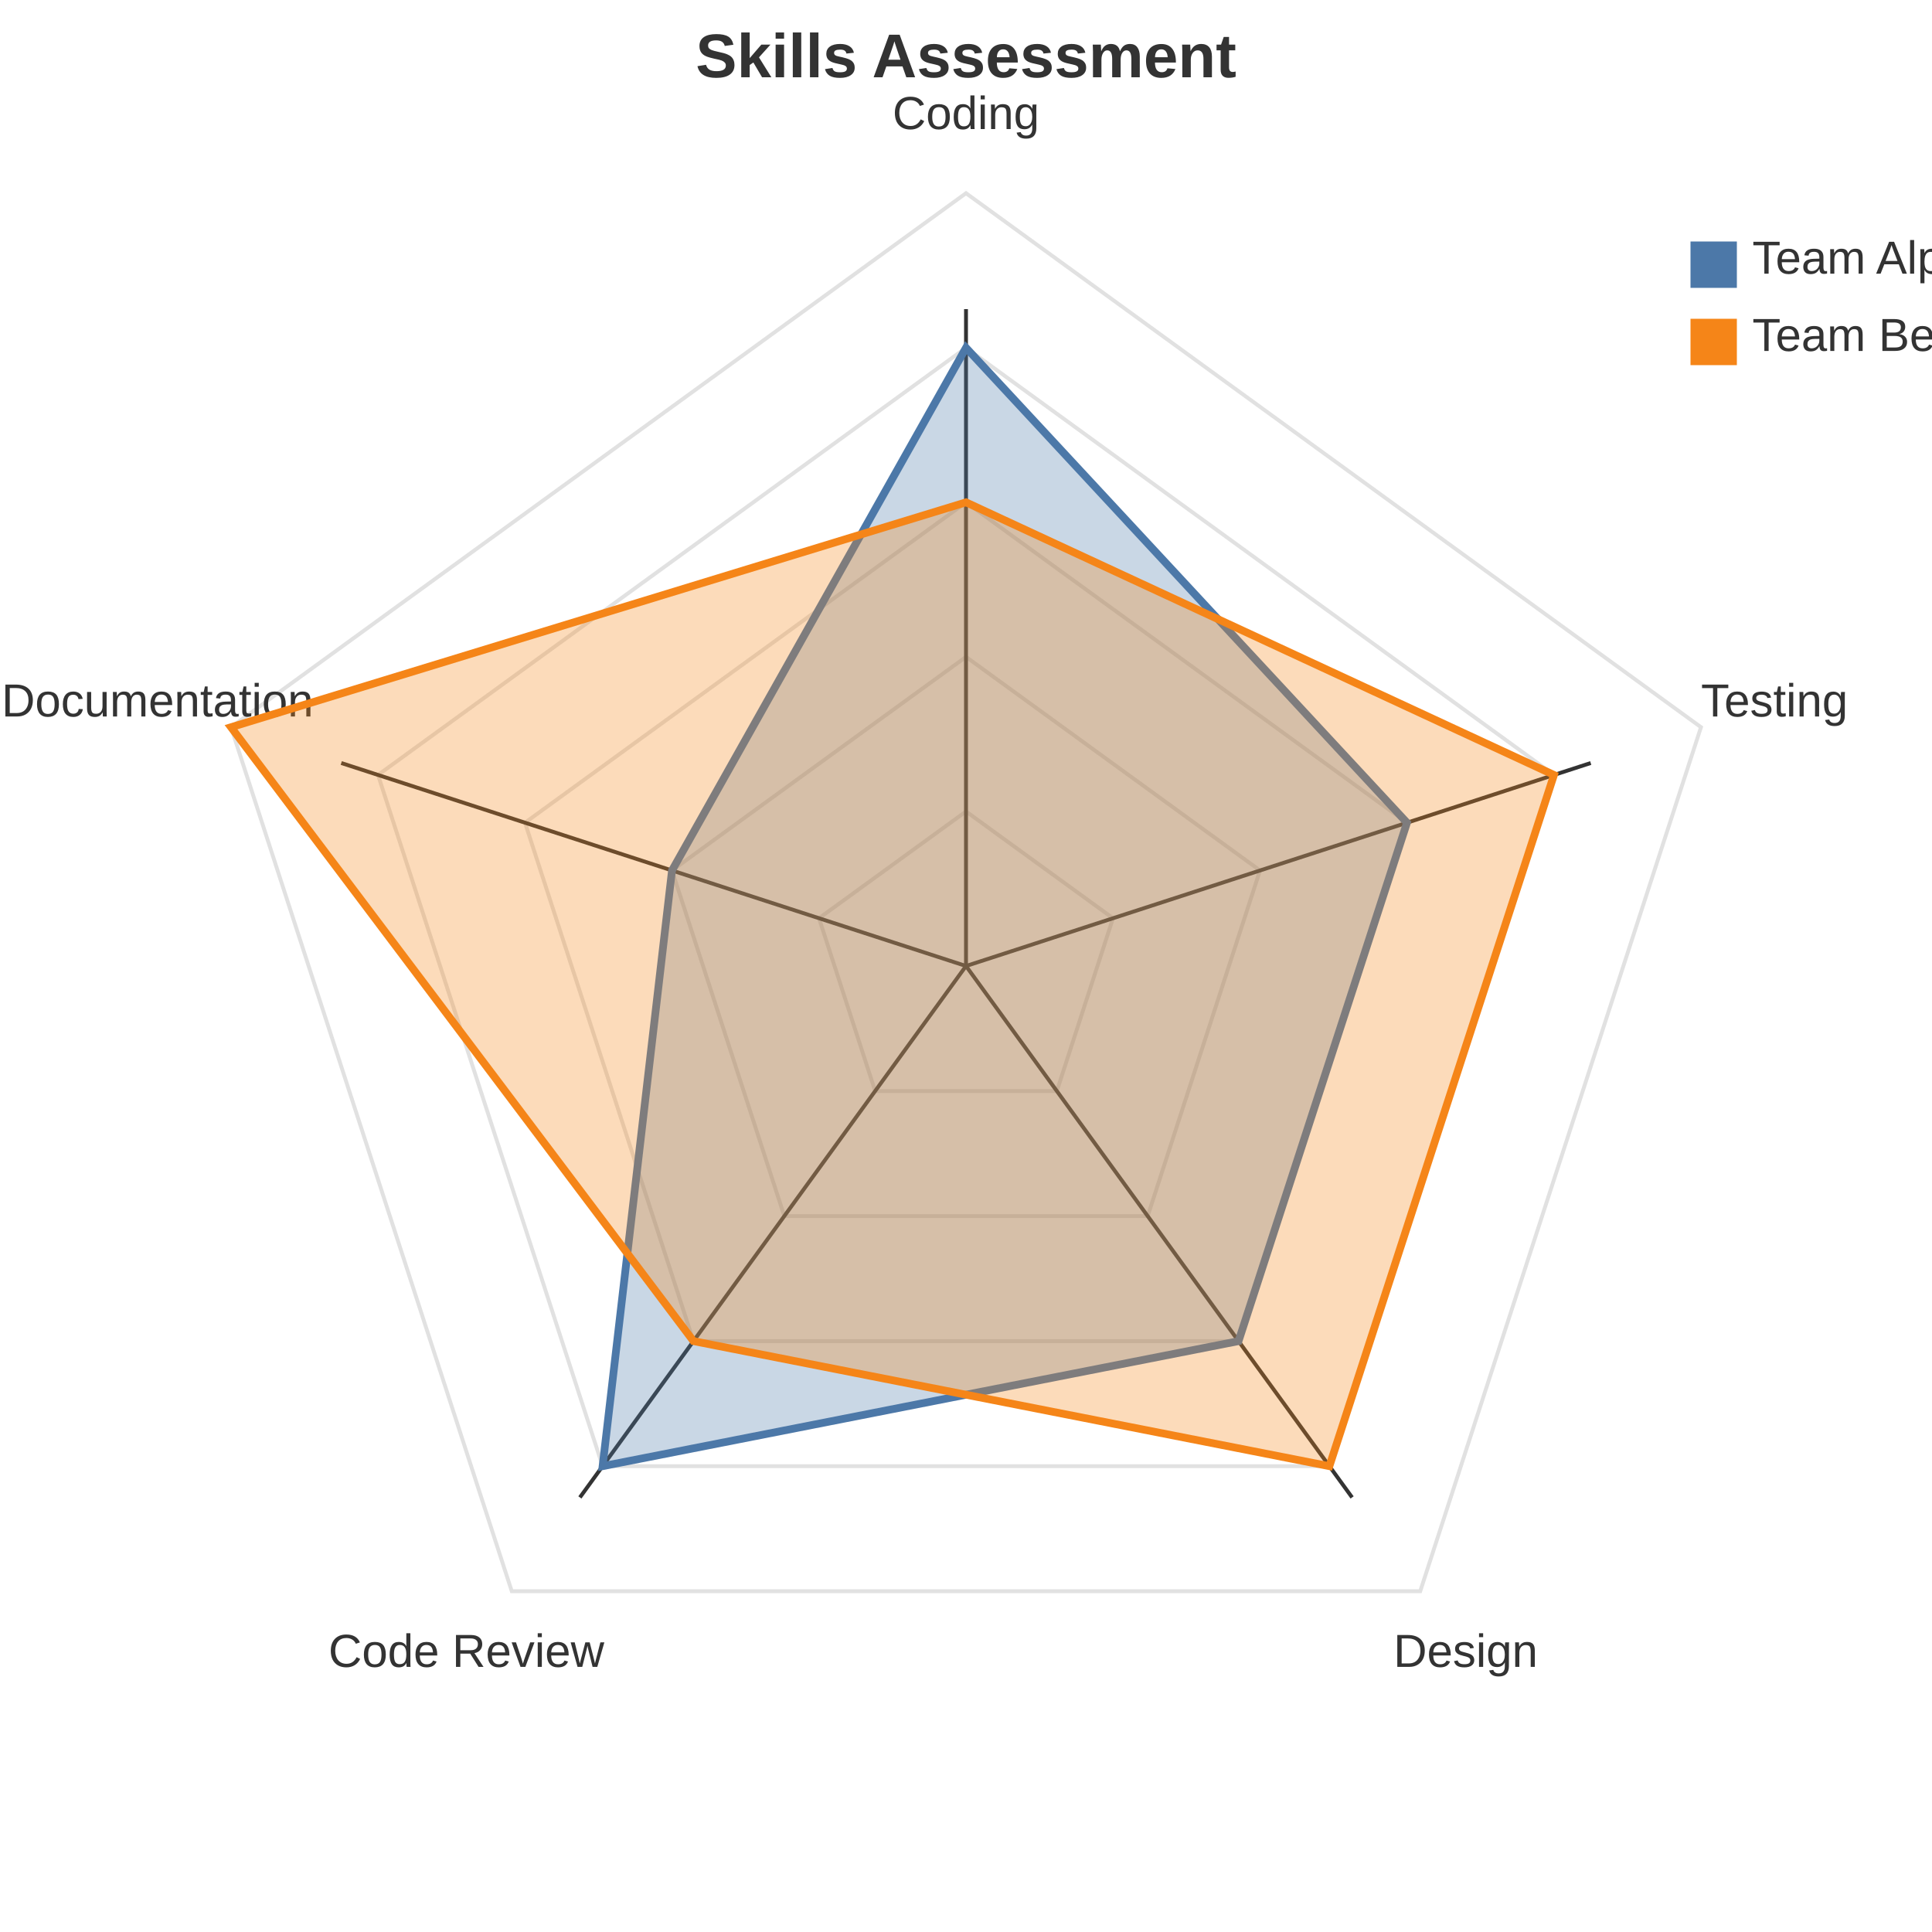
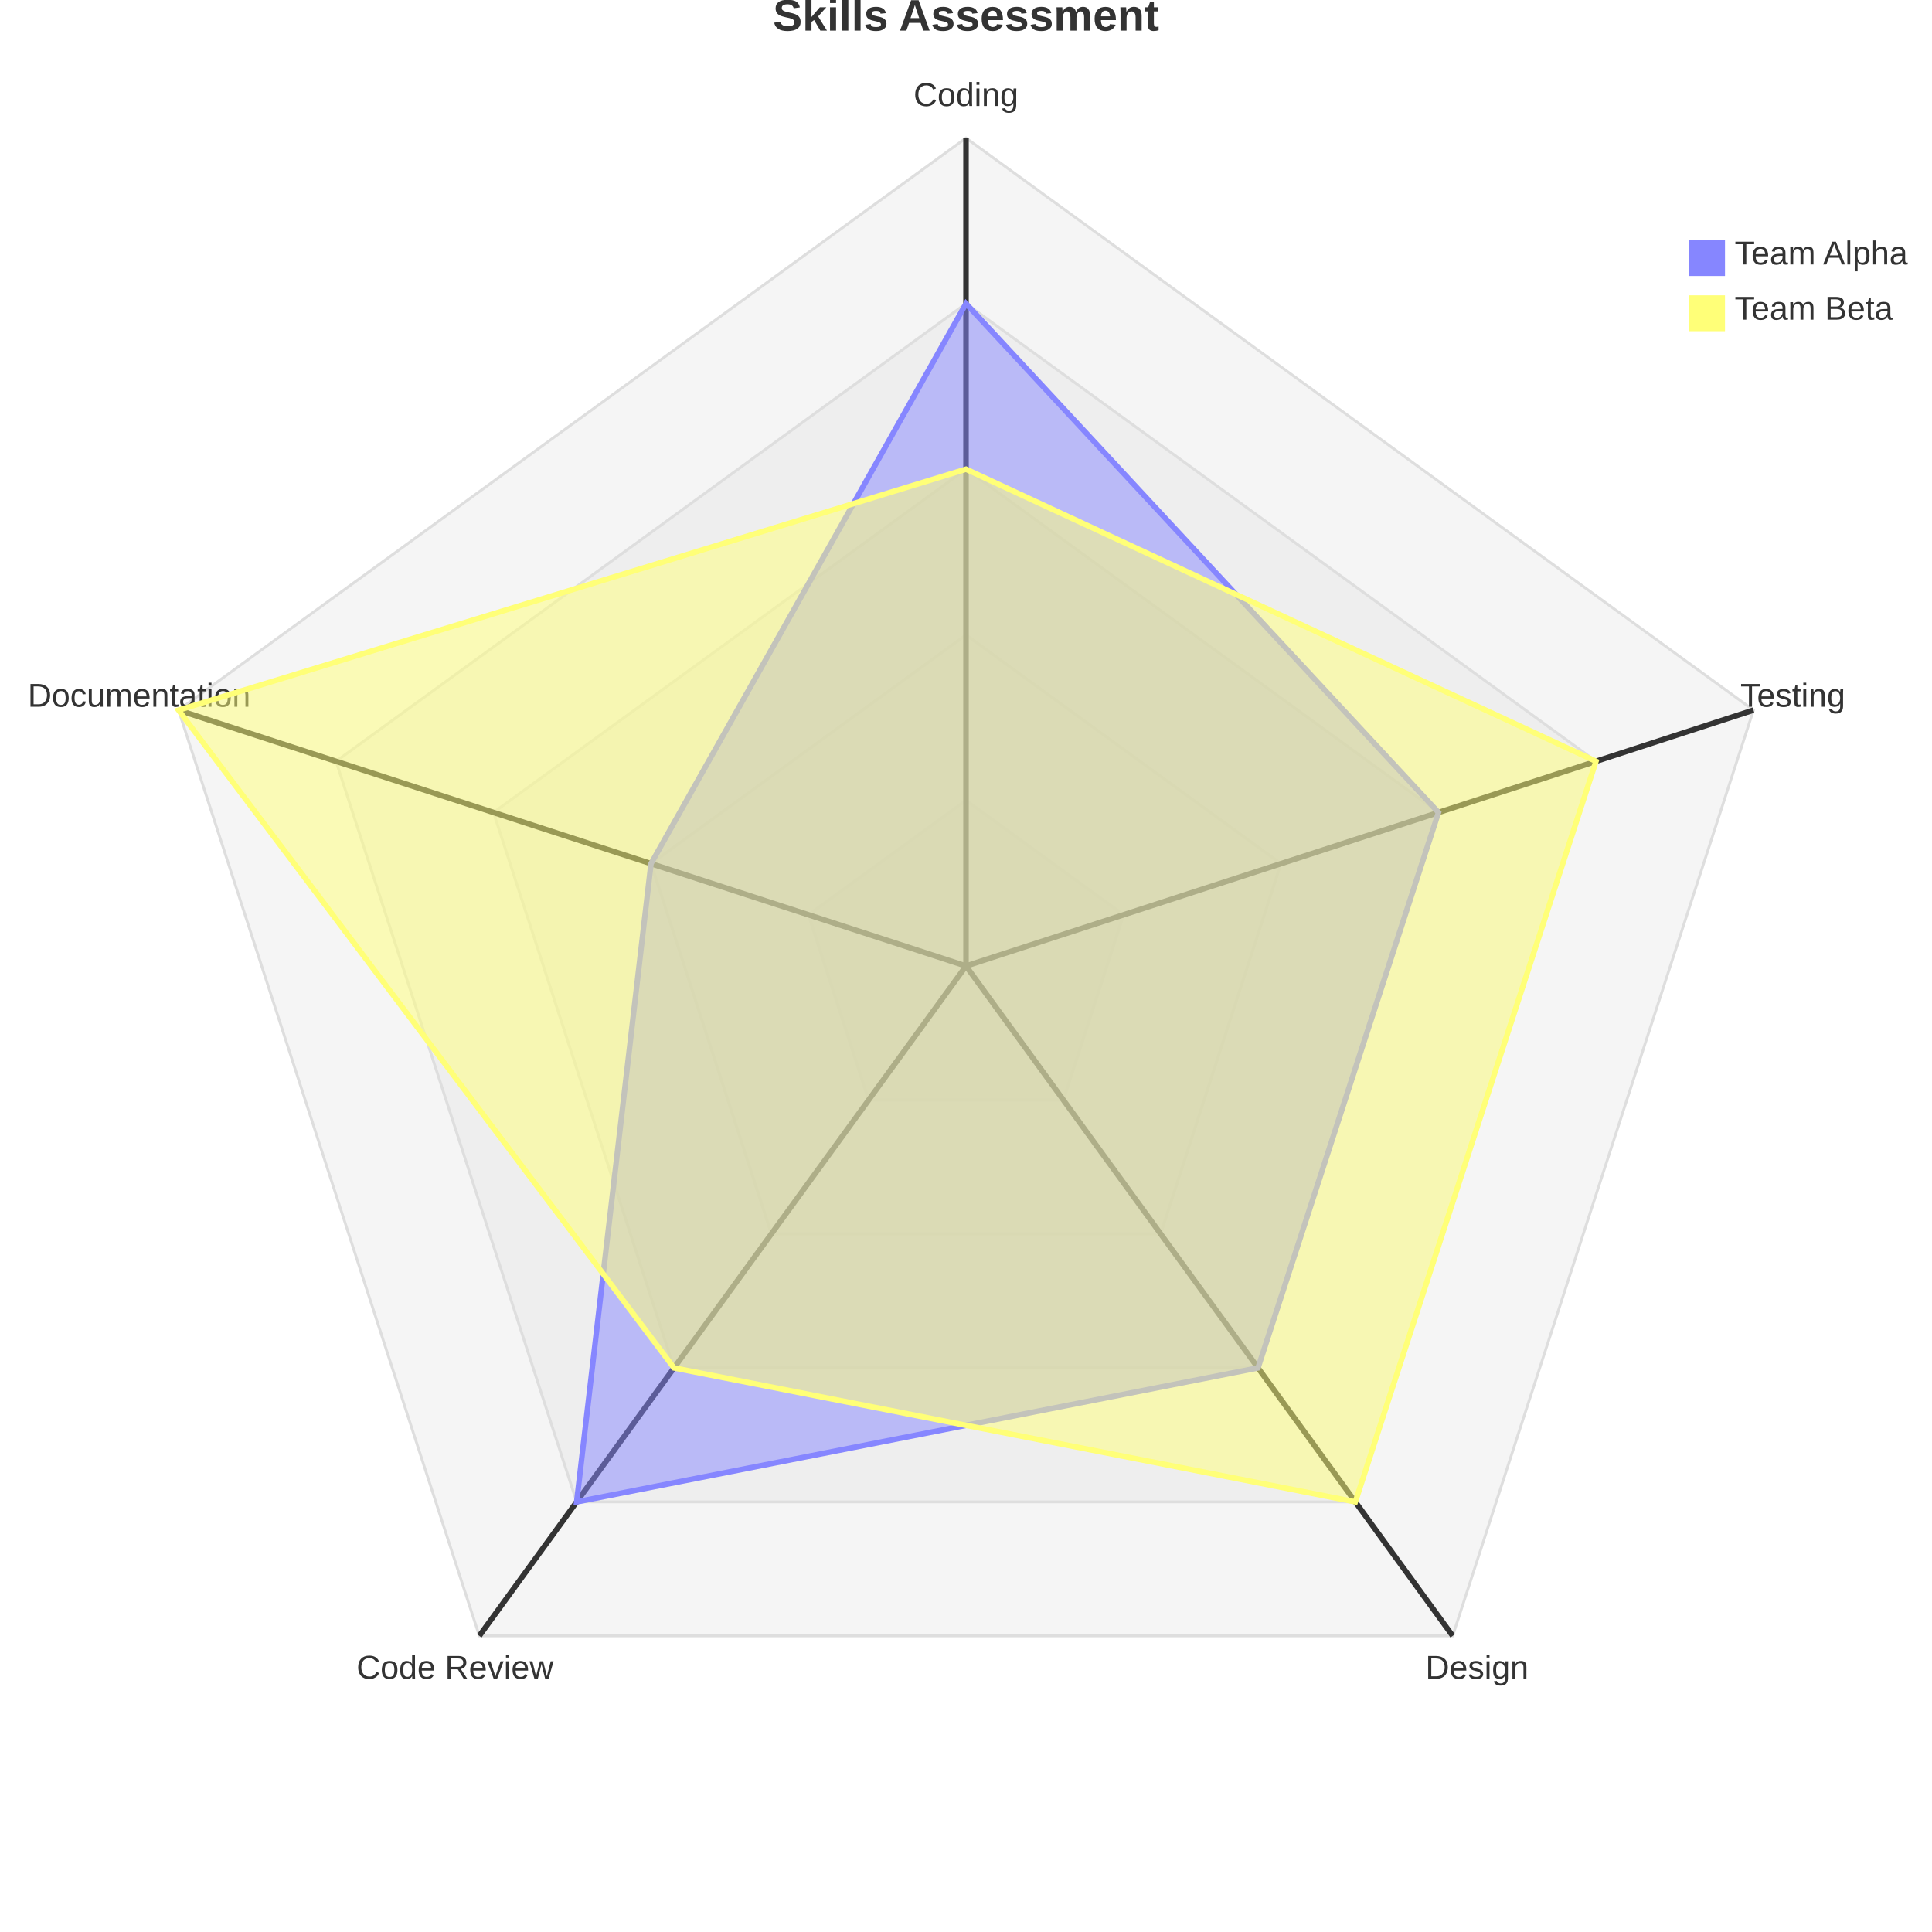
- <svg xmlns="http://www.w3.org/2000/svg" width="500" height="500" viewBox="0 0 500 500" class="mermaid">
+ <svg xmlns="http://www.w3.org/2000/svg" width="700" height="700" viewBox="0 0 700 700" class="mermaid">
  <style>

.mermaid {
  font-family: trebuchet ms, verdana, arial, sans-serif;
  font-size: 16px;
}

.node rect,
.node polygon,
.node circle,
.node ellipse,
.node path {
  fill: #ECECFF;
  stroke: #9370DB;
  stroke-width: 1px;
}

.node line {
  stroke: #9370DB;
  stroke-width: 1px;
}

.node .label {
  fill: #333333;
}

.node text {
  fill: #333333;
  font-family: trebuchet ms, verdana, arial, sans-serif;
  font-size: 16px;
}

.edge-path {
  fill: none;
  stroke: #333333;
  stroke-width: 1px;
}

.edge-label {
  fill: #333333;
  font-family: trebuchet ms, verdana, arial, sans-serif;
}

.edge-label-bg {
  fill: rgba(232, 232, 232, 0.8);
}

.subgraph {
  fill: #ffffde;
  stroke: #aaaa33;
  stroke-width: 1px;
}

.subgraph-title {
  fill: #333333;
  font-weight: bold;
}

.cluster rect {
  fill: #ffffde;
  stroke: #aaaa33;
  stroke-width: 1px;
  rx: 5px;
  ry: 5px;
}

.cluster-label {
  fill: #333333;
  font-family: trebuchet ms, verdana, arial, sans-serif;
  font-size: 16px;
  font-weight: bold;
}

marker path {
  fill: #333333;
  stroke: #333333;
}


.radarGraticule {
-     fill: none;
-     stroke: #999999;
+     fill: #DEDEDE;
+     fill-opacity: 0.3;
+     stroke: #DEDEDE;
    stroke-width: 1px;
-     stroke-opacity: 0.3;
}

.radarAxisLine {
    stroke: #333333;
-     stroke-width: 1px;
+     stroke-width: 2px;
}

.radarAxisLabel {
    font-family: trebuchet ms, verdana, arial, sans-serif;
    font-size: 12px;
    fill: #333333;
}

.radarTitle {
    font-family: trebuchet ms, verdana, arial, sans-serif;
    font-size: 16px;
    font-weight: bold;
    fill: #333333;
}

.radarLegendText {
    font-family: trebuchet ms, verdana, arial, sans-serif;
    font-size: 12px;
    fill: #333333;
}

[class^="radarCurve-"] {
-     fill-opacity: 0.3;
+     fill-opacity: 0.5;
    stroke-width: 2px;
}
+ 
+ .radarCurve-0 {
+     fill: #8686FF;
+     stroke: #8686FF;
+ }
+ .radarLegendBox-0 {
+     fill: #8686FF;
+     stroke: #8686FF;
+ }
+ .radarCurve-1 {
+     fill: #FFFF78;
+     stroke: #FFFF78;
+ }
+ .radarLegendBox-1 {
+     fill: #FFFF78;
+     stroke: #FFFF78;
+ }
+ .radarCurve-2 {
+     fill: #9FFF9F;
+     stroke: #9FFF9F;
+ }
+ .radarLegendBox-2 {
+     fill: #9FFF9F;
+     stroke: #9FFF9F;
+ }
+ .radarCurve-3 {
+     fill: #C986FF;
+     stroke: #C986FF;
+ }
+ .radarLegendBox-3 {
+     fill: #C986FF;
+     stroke: #C986FF;
+ }
+ .radarCurve-4 {
+     fill: #FF86FF;
+     stroke: #FF86FF;
+ }
+ .radarLegendBox-4 {
+     fill: #FF86FF;
+     stroke: #FF86FF;
+ }
+ .radarCurve-5 {
+     fill: #FF86C9;
+     stroke: #FF86C9;
+ }
+ .radarLegendBox-5 {
+     fill: #FF86C9;
+     stroke: #FF86C9;
+ }
+ .radarCurve-6 {
+     fill: #FF8686;
+     stroke: #FF8686;
+ }
+ .radarLegendBox-6 {
+     fill: #FF8686;
+     stroke: #FF8686;
+ }
+ .radarCurve-7 {
+     fill: #FFC986;
+     stroke: #FFC986;
+ }
+ .radarLegendBox-7 {
+     fill: #FFC986;
+     stroke: #FFC986;
+ }
+ 

  </style>
  <g class="root">
    <g class="clusters">

    </g>
    <g class="edgePaths">

    </g>
    <g class="edgeLabels">

    </g>
    <g class="nodes">

    </g>
-     <g transform="translate(250, 250)">
-       <polygon points="0,-40 38.042,-12.361 23.511,32.361 -23.511,32.361 -38.042,-12.361" class="radarGraticule" stroke-width="1" fill="none" stroke="#999999" stroke-opacity="0.3" />
-       <polygon points="0,-80 76.085,-24.721 47.023,64.721 -47.023,64.721 -76.085,-24.721" class="radarGraticule" stroke="#999999" stroke-opacity="0.3" stroke-width="1" fill="none" />
-       <polygon points="0,-120 114.127,-37.082 70.534,97.082 -70.534,97.082 -114.127,-37.082" class="radarGraticule" stroke-opacity="0.3" stroke-width="1" stroke="#999999" fill="none" />
-       <polygon points="0,-160 152.169,-49.443 94.046,129.443 -94.046,129.443 -152.169,-49.443" class="radarGraticule" fill="none" stroke-width="1" stroke="#999999" stroke-opacity="0.3" />
-       <polygon points="0,-200 190.211,-61.803 117.557,161.803 -117.557,161.803 -190.211,-61.803" class="radarGraticule" stroke="#999999" fill="none" stroke-width="1" stroke-opacity="0.3" />
-       <line x1="0" y1="0" x2="0" y2="-170" class="radarAxisLine" stroke="#333333" stroke-width="1" />
-       <text x="0" y="-220" class="radarAxisLabel" text-anchor="middle" font-size="12" dominant-baseline="middle" fill="#333333">Coding</text>
-       <line x1="0" y1="0" x2="161.68" y2="-52.533" class="radarAxisLine" stroke-width="1" stroke="#333333" />
-       <text x="209.232" y="-67.984" class="radarAxisLabel" dominant-baseline="middle" fill="#333333" text-anchor="middle" font-size="12">Testing</text>
-       <line x1="0" y1="0" x2="99.923" y2="137.533" class="radarAxisLine" stroke="#333333" stroke-width="1" />
-       <text x="129.313" y="177.984" class="radarAxisLabel" text-anchor="middle" fill="#333333" dominant-baseline="middle" font-size="12">Design</text>
-       <line x1="0" y1="0" x2="-99.923" y2="137.533" class="radarAxisLine" stroke-width="1" stroke="#333333" />
-       <text x="-129.313" y="177.984" class="radarAxisLabel" dominant-baseline="middle" font-size="12" fill="#333333" text-anchor="middle">Code Review</text>
-       <line x1="0" y1="0" x2="-161.68" y2="-52.533" class="radarAxisLine" stroke="#333333" stroke-width="1" />
-       <text x="-209.232" y="-67.984" class="radarAxisLabel" dominant-baseline="middle" fill="#333333" font-size="12" text-anchor="middle">Documentation</text>
-       <polygon points="0,-160 114.127,-37.082 70.534,97.082 -94.046,129.443 -76.085,-24.721" class="radarCurve-0" fill-opacity="0.3" stroke="#4C78A8" fill="#4C78A8" stroke-width="2" />
-       <polygon points="0,-120 152.169,-49.443 94.046,129.443 -70.534,97.082 -190.211,-61.803" class="radarCurve-1" fill="#F58518" stroke="#F58518" stroke-width="2" fill-opacity="0.3" />
-       <rect x="187.5" y="-187.5" width="12" height="12" class="radarLegendBox-0" fill="#4C78A8" />
-       <text x="203.5" y="-187.5" class="radarLegendText" dominant-baseline="hanging" font-size="12">Team Alpha</text>
-       <rect x="187.5" y="-167.5" width="12" height="12" class="radarLegendBox-1" fill="#F58518" />
-       <text x="203.5" y="-167.5" class="radarLegendText" dominant-baseline="hanging" font-size="12">Team Beta</text>
-       <text x="0" y="-230" class="radarTitle" text-anchor="middle" font-weight="bold" font-size="16" fill="#333333">Skills Assessment</text>
+     <g transform="translate(350, 350)">
+       <polygon points="0,-60 57.063,-18.541 35.267,48.541 -35.267,48.541 -57.063,-18.541" class="radarGraticule" fill="#DEDEDE" stroke="#DEDEDE" fill-opacity="0.3" stroke-width="1" />
+       <polygon points="0,-120 114.127,-37.082 70.534,97.082 -70.534,97.082 -114.127,-37.082" class="radarGraticule" fill="#DEDEDE" stroke="#DEDEDE" stroke-width="1" fill-opacity="0.3" />
+       <polygon points="0,-180 171.19,-55.623 105.801,145.623 -105.801,145.623 -171.19,-55.623" class="radarGraticule" fill="#DEDEDE" fill-opacity="0.3" stroke="#DEDEDE" stroke-width="1" />
+       <polygon points="0,-240 228.254,-74.164 141.068,194.164 -141.068,194.164 -228.254,-74.164" class="radarGraticule" fill="#DEDEDE" fill-opacity="0.3" stroke-width="1" stroke="#DEDEDE" />
+       <polygon points="0,-300 285.317,-92.705 176.336,242.705 -176.336,242.705 -285.317,-92.705" class="radarGraticule" fill="#DEDEDE" stroke-width="1" fill-opacity="0.3" stroke="#DEDEDE" />
+       <line x1="0" y1="0" x2="0" y2="-300" class="radarAxisLine" stroke="#333333" stroke-width="1" />
+       <text x="0" y="-315" class="radarAxisLabel" text-anchor="middle" dominant-baseline="middle" fill="#333333" font-size="12">Coding</text>
+       <line x1="0" y1="0" x2="285.317" y2="-92.705" class="radarAxisLine" stroke="#333333" stroke-width="1" />
+       <text x="299.583" y="-97.34" class="radarAxisLabel" dominant-baseline="middle" font-size="12" text-anchor="middle" fill="#333333">Testing</text>
+       <line x1="0" y1="0" x2="176.336" y2="242.705" class="radarAxisLine" stroke="#333333" stroke-width="1" />
+       <text x="185.152" y="254.84" class="radarAxisLabel" font-size="12" dominant-baseline="middle" fill="#333333" text-anchor="middle">Design</text>
+       <line x1="0" y1="0" x2="-176.336" y2="242.705" class="radarAxisLine" stroke="#333333" stroke-width="1" />
+       <text x="-185.152" y="254.84" class="radarAxisLabel" dominant-baseline="middle" fill="#333333" text-anchor="middle" font-size="12">Code Review</text>
+       <line x1="0" y1="0" x2="-285.317" y2="-92.705" class="radarAxisLine" stroke-width="1" stroke="#333333" />
+       <text x="-299.583" y="-97.34" class="radarAxisLabel" dominant-baseline="middle" font-size="12" fill="#333333" text-anchor="middle">Documentation</text>
+       <polygon points="0,-240 171.19,-55.623 105.801,145.623 -141.068,194.164 -114.127,-37.082" class="radarCurve-0" stroke="#8686FF" fill="#8686FF" />
+       <polygon points="0,-180 228.254,-74.164 141.068,194.164 -105.801,145.623 -285.317,-92.705" class="radarCurve-1" fill="#FFFF78" stroke="#FFFF78" />
+       <rect x="262.5" y="-262.5" width="12" height="12" class="radarLegendBox-0" fill="#8686FF" />
+       <text x="278.5" y="-262.5" class="radarLegendText" font-size="12" dominant-baseline="hanging">Team Alpha</text>
+       <rect x="262.5" y="-242.5" width="12" height="12" class="radarLegendBox-1" fill="#FFFF78" />
+       <text x="278.5" y="-242.5" class="radarLegendText" dominant-baseline="hanging" font-size="12">Team Beta</text>
+       <text x="0" y="-350" class="radarTitle" text-anchor="middle" dominant-baseline="hanging" font-size="16" font-weight="bold" fill="#333333">Skills Assessment</text>
    </g>
  </g>
</svg>
